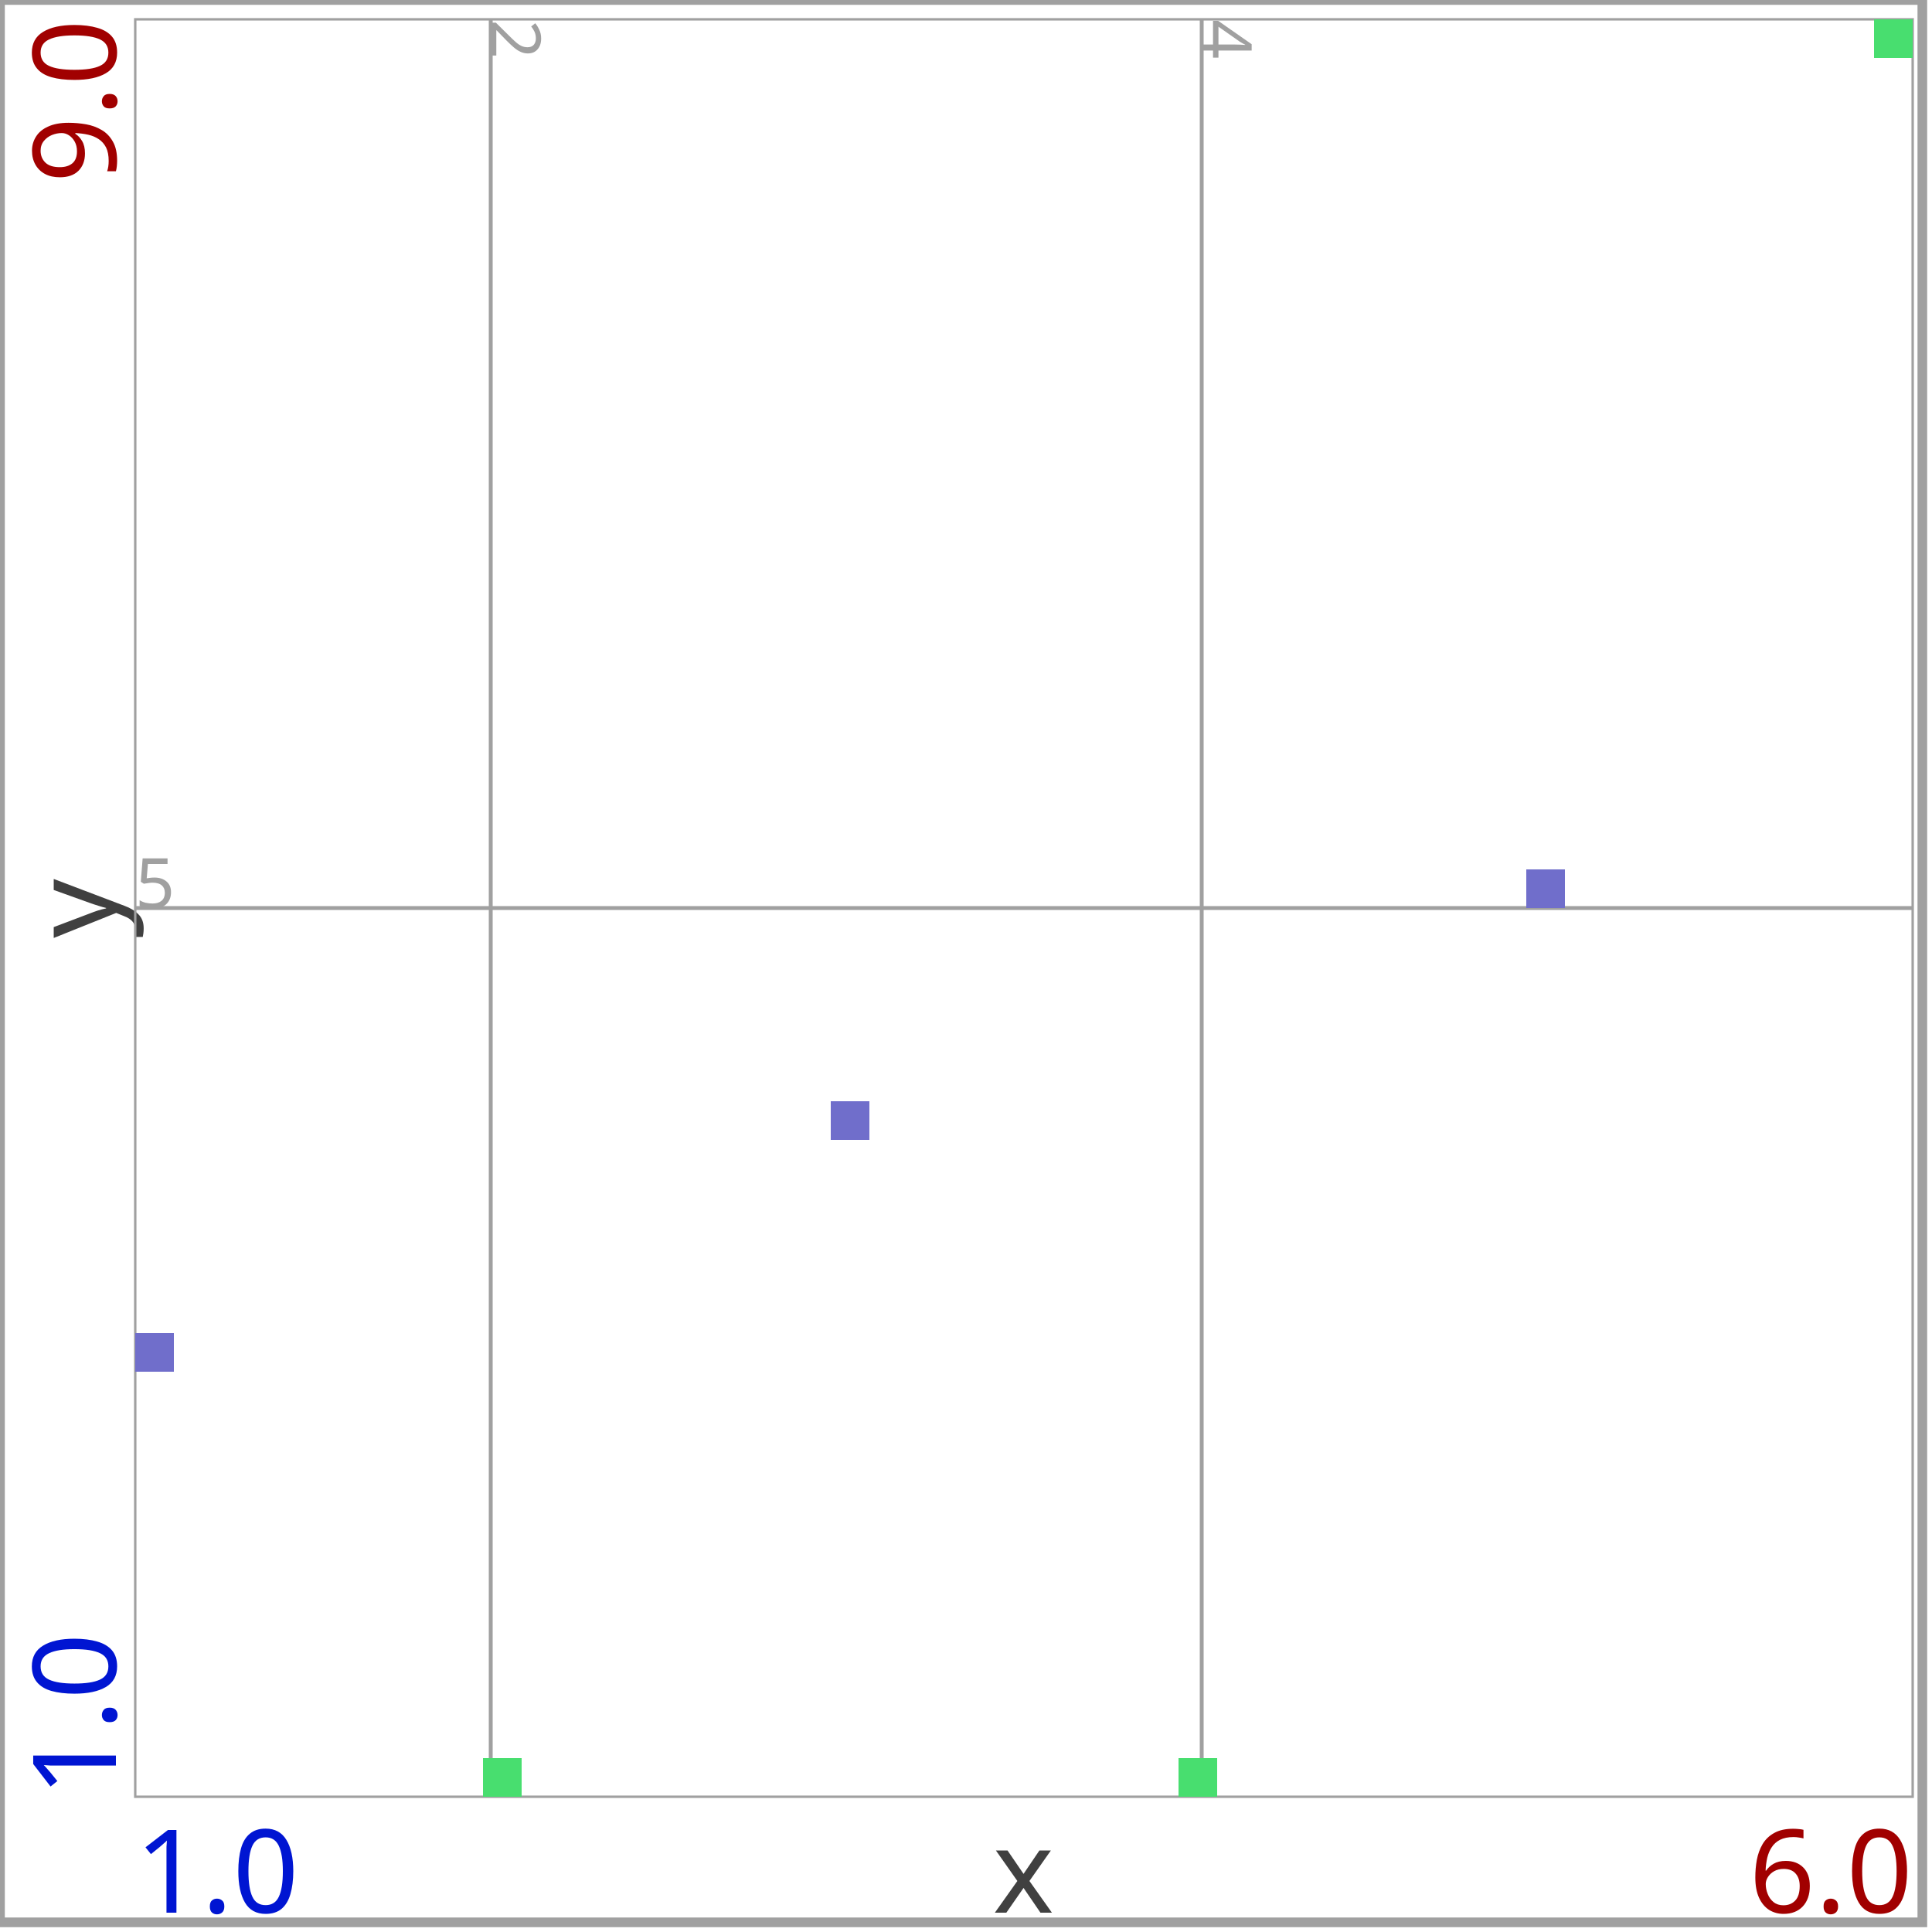
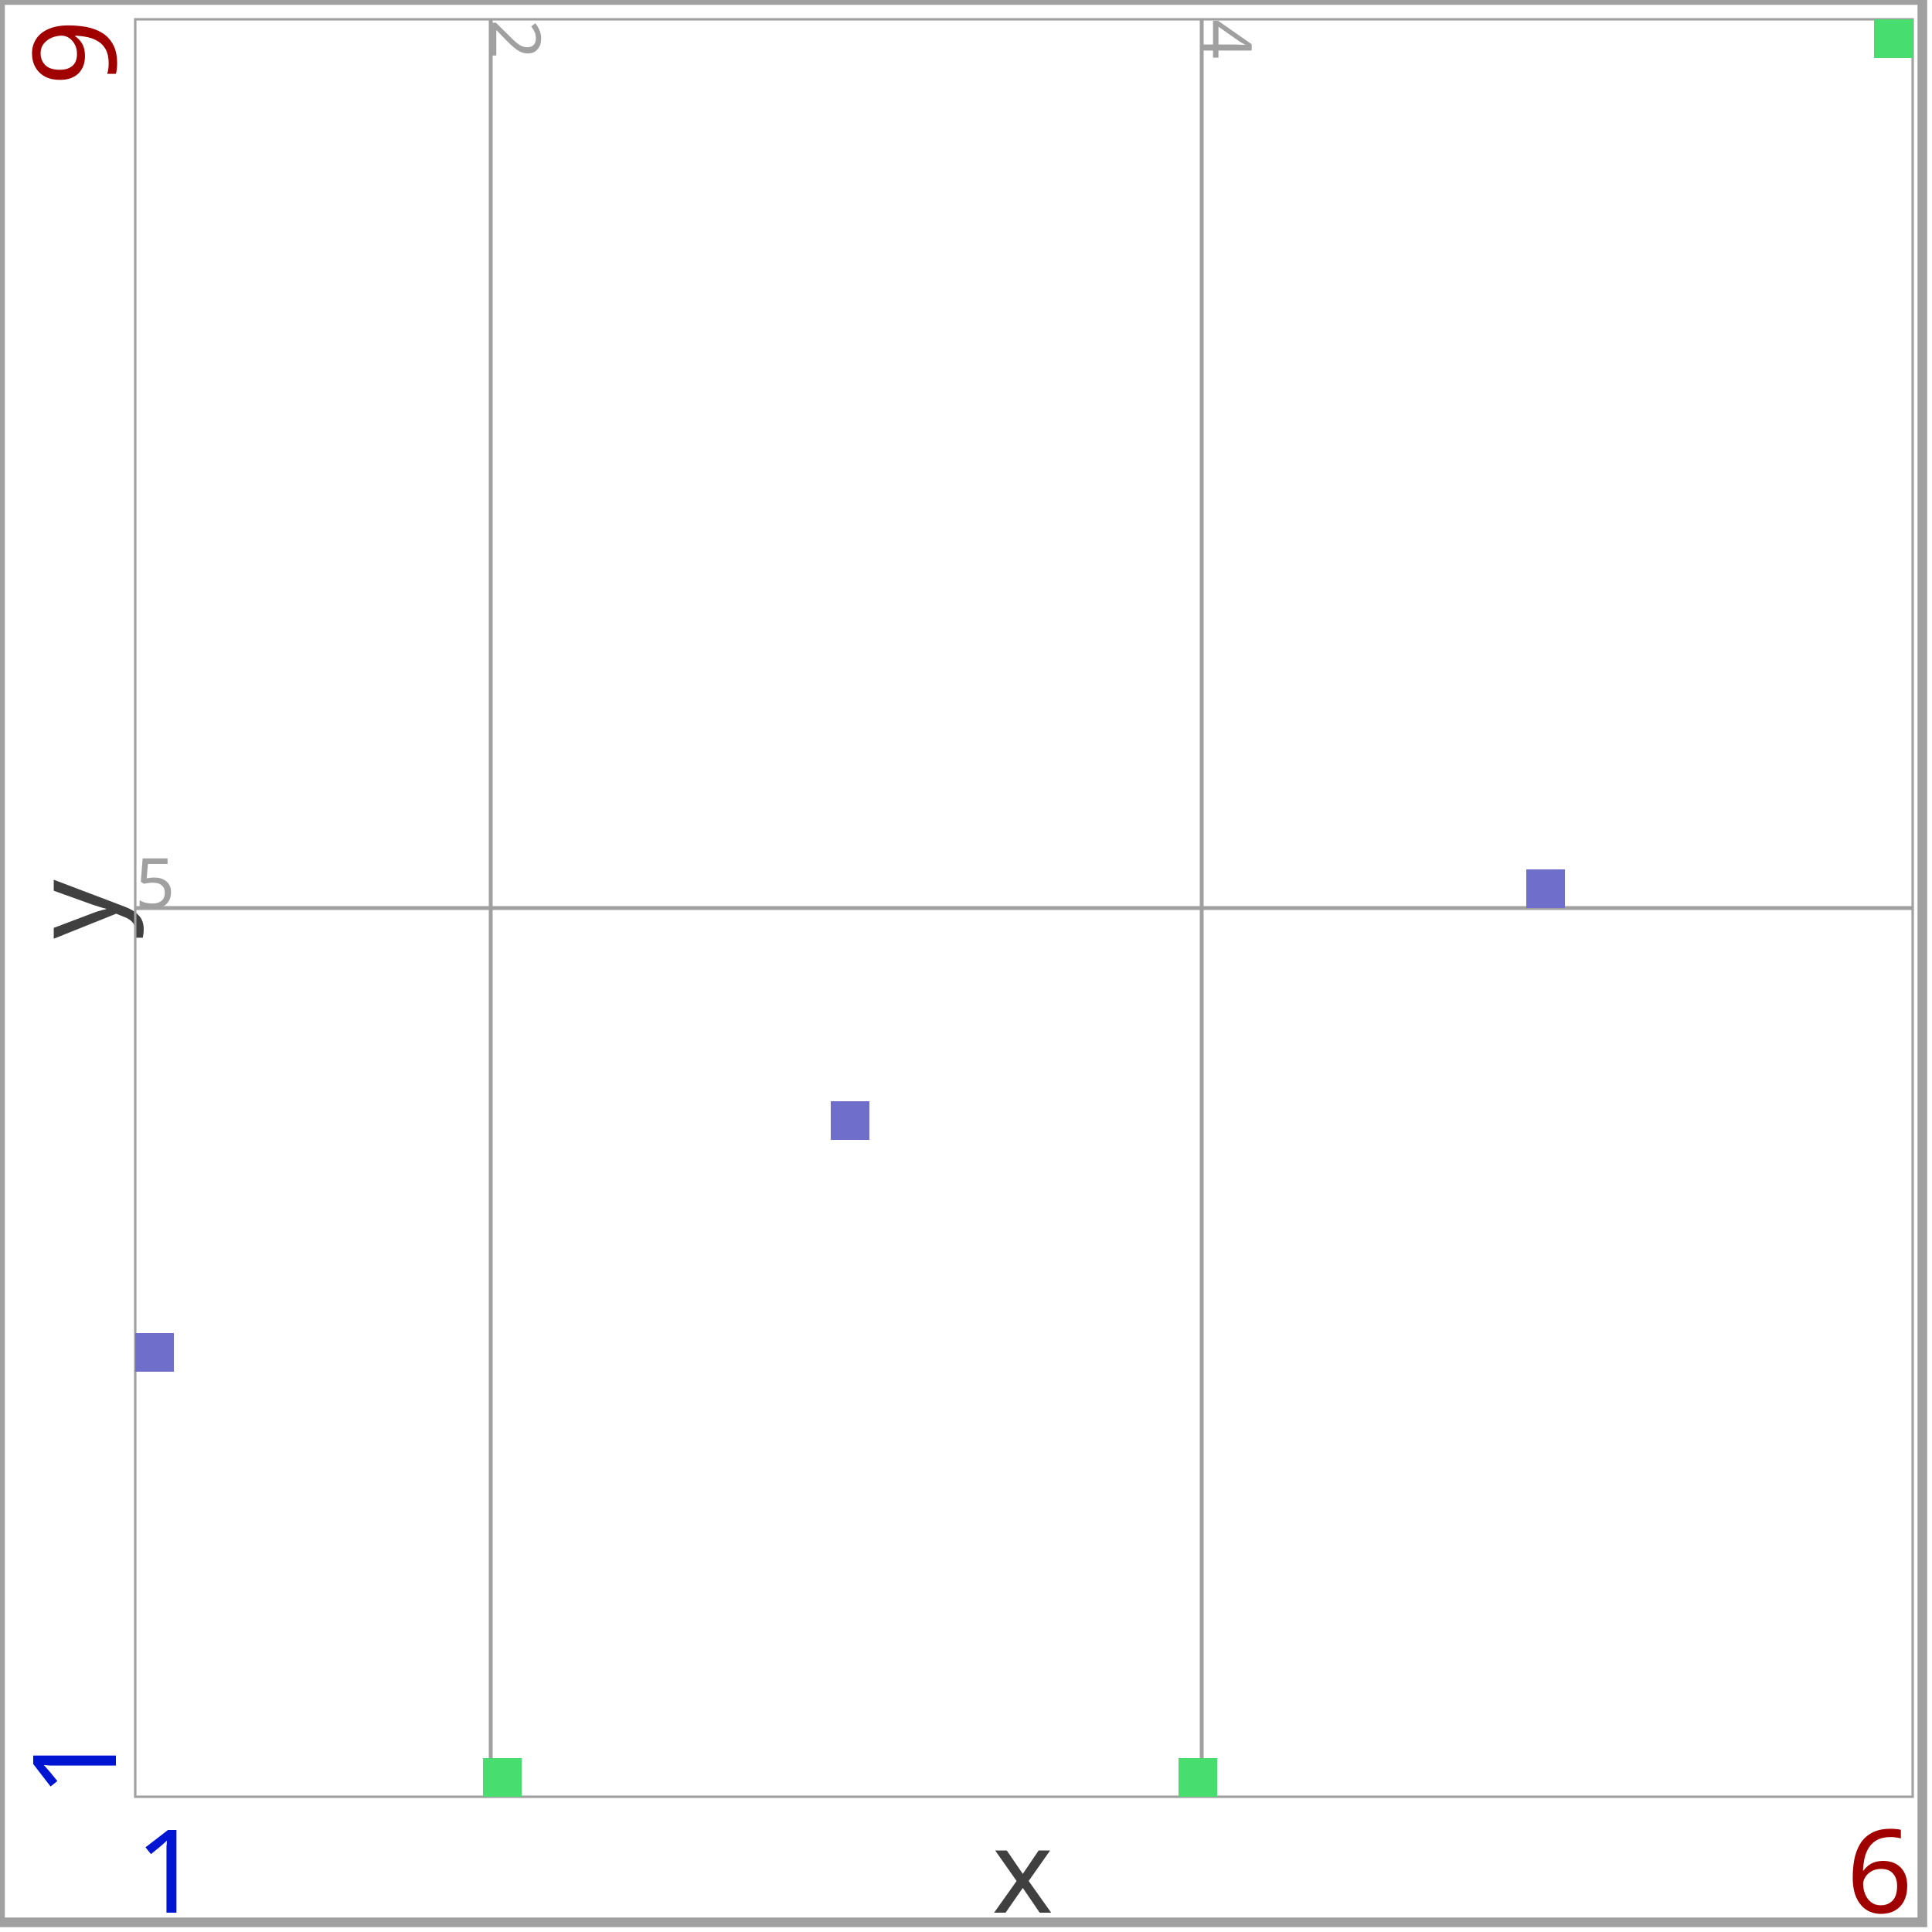
<svg xmlns="http://www.w3.org/2000/svg" id="xyp_TESTID" x="0" y="0" width="200" height="200" font-family="'Noto Sans', sans-serif">
  <defs>
    <clipPath id="plotClip-TESTID">
      <rect x="13" y="1" width="186" height="186" />
    </clipPath>
  </defs>
  <style> .rect-group-TESTID rect { width: 4px; height: 4px; } </style>
  <rect x="0" y="0" width="200" height="200" fill="#ffffff" stroke="#ffffff" />
-   <text x="14" text-anchor="start" y="198" font-family="'Noto Sans', sans-serif" fill="#0015D2" font-size="12px">1.0</text>
-   <text x="105.944" text-anchor="middle" y="198" font-family="'Noto Sans', sans-serif" fill="#404040" font-size="12px">x</text>
-   <text x="198" text-anchor="end" y="198" font-family="'Noto Sans', sans-serif" fill="#A10000" font-size="12px">6.0</text>
-   <text x="12" text-anchor="start" y="186" font-family="'Noto Sans', sans-serif" fill="#0015D2" font-size="12px" transform="rotate(270,12,186)">1.0</text>
-   <text x="12" text-anchor="middle" y="94.056" font-family="'Noto Sans', sans-serif" fill="#404040" font-size="12px" transform="rotate(270,12,94.056)">y</text>
-   <text x="12" text-anchor="end" y="2" font-family="'Noto Sans', sans-serif" fill="#A10000" font-size="12px" transform="rotate(270,12,2)">9.0</text>
+   <text x="14" text-anchor="start" y="198" font-family="'Noto Sans', sans-serif" fill="#0015D2" font-size="12px">1</text>
+   <text x="105.864" text-anchor="middle" y="198" font-family="'Noto Sans', sans-serif" fill="#404040" font-size="12px">x</text>
+   <text x="198" text-anchor="end" y="198" font-family="'Noto Sans', sans-serif" fill="#A10000" font-size="12px">6</text>
+   <text x="12" text-anchor="start" y="186" font-family="'Noto Sans', sans-serif" fill="#0015D2" font-size="12px" transform="rotate(270,12,186)">1</text>
+   <text x="12" text-anchor="middle" y="94.136" font-family="'Noto Sans', sans-serif" fill="#404040" font-size="12px" transform="rotate(270,12,94.136)">y</text>
+   <text x="12" text-anchor="end" y="2" font-family="'Noto Sans', sans-serif" fill="#A10000" font-size="12px" transform="rotate(270,12,2)">9</text>
  <line x1="50.8" y1="2" x2="50.8" y2="186" stroke="#a0a0a0" stroke-width="0.4" />
  <text x="50.8" text-anchor="start" y="2" font-family="'Noto Sans', sans-serif" fill="#a0a0a0" font-size="7.2px" transform="rotate(90,50.8,2)">2</text>
  <line x1="124.4" y1="2" x2="124.4" y2="186" stroke="#a0a0a0" stroke-width="0.4" />
  <text x="124.4" text-anchor="start" y="2" font-family="'Noto Sans', sans-serif" fill="#a0a0a0" font-size="7.2px" transform="rotate(90,124.4,2)">4</text>
  <line x1="14" y1="94.0" x2="198" y2="94.0" stroke="#a0a0a0" stroke-width="0.4" />
  <text x="14" text-anchor="start" y="94.0" font-family="'Noto Sans', sans-serif" fill="#a0a0a0" font-size="7.2px">5</text>
  <rect x="14" y="2" width="184" height="184" stroke="#a0a0a0" fill="none" stroke-width="0.25" />
  <g class="rect-group-TESTID" stroke="none" fill="#3939ff">
    <rect x="122" y="182" fill="#48de6f" />
    <rect x="14" y="138" fill="#706ecb" />
    <rect x="158" y="90" fill="#706ecb" />
    <rect x="194" y="2" fill="#48de6f" />
    <rect x="50" y="182" fill="#48de6f" />
    <rect x="86" y="114" fill="#706ecb" />
  </g>
  <rect x="0" y="0" width="199" height="199" fill="none" stroke="#a0a0a0" stroke-width="1" />
</svg>
